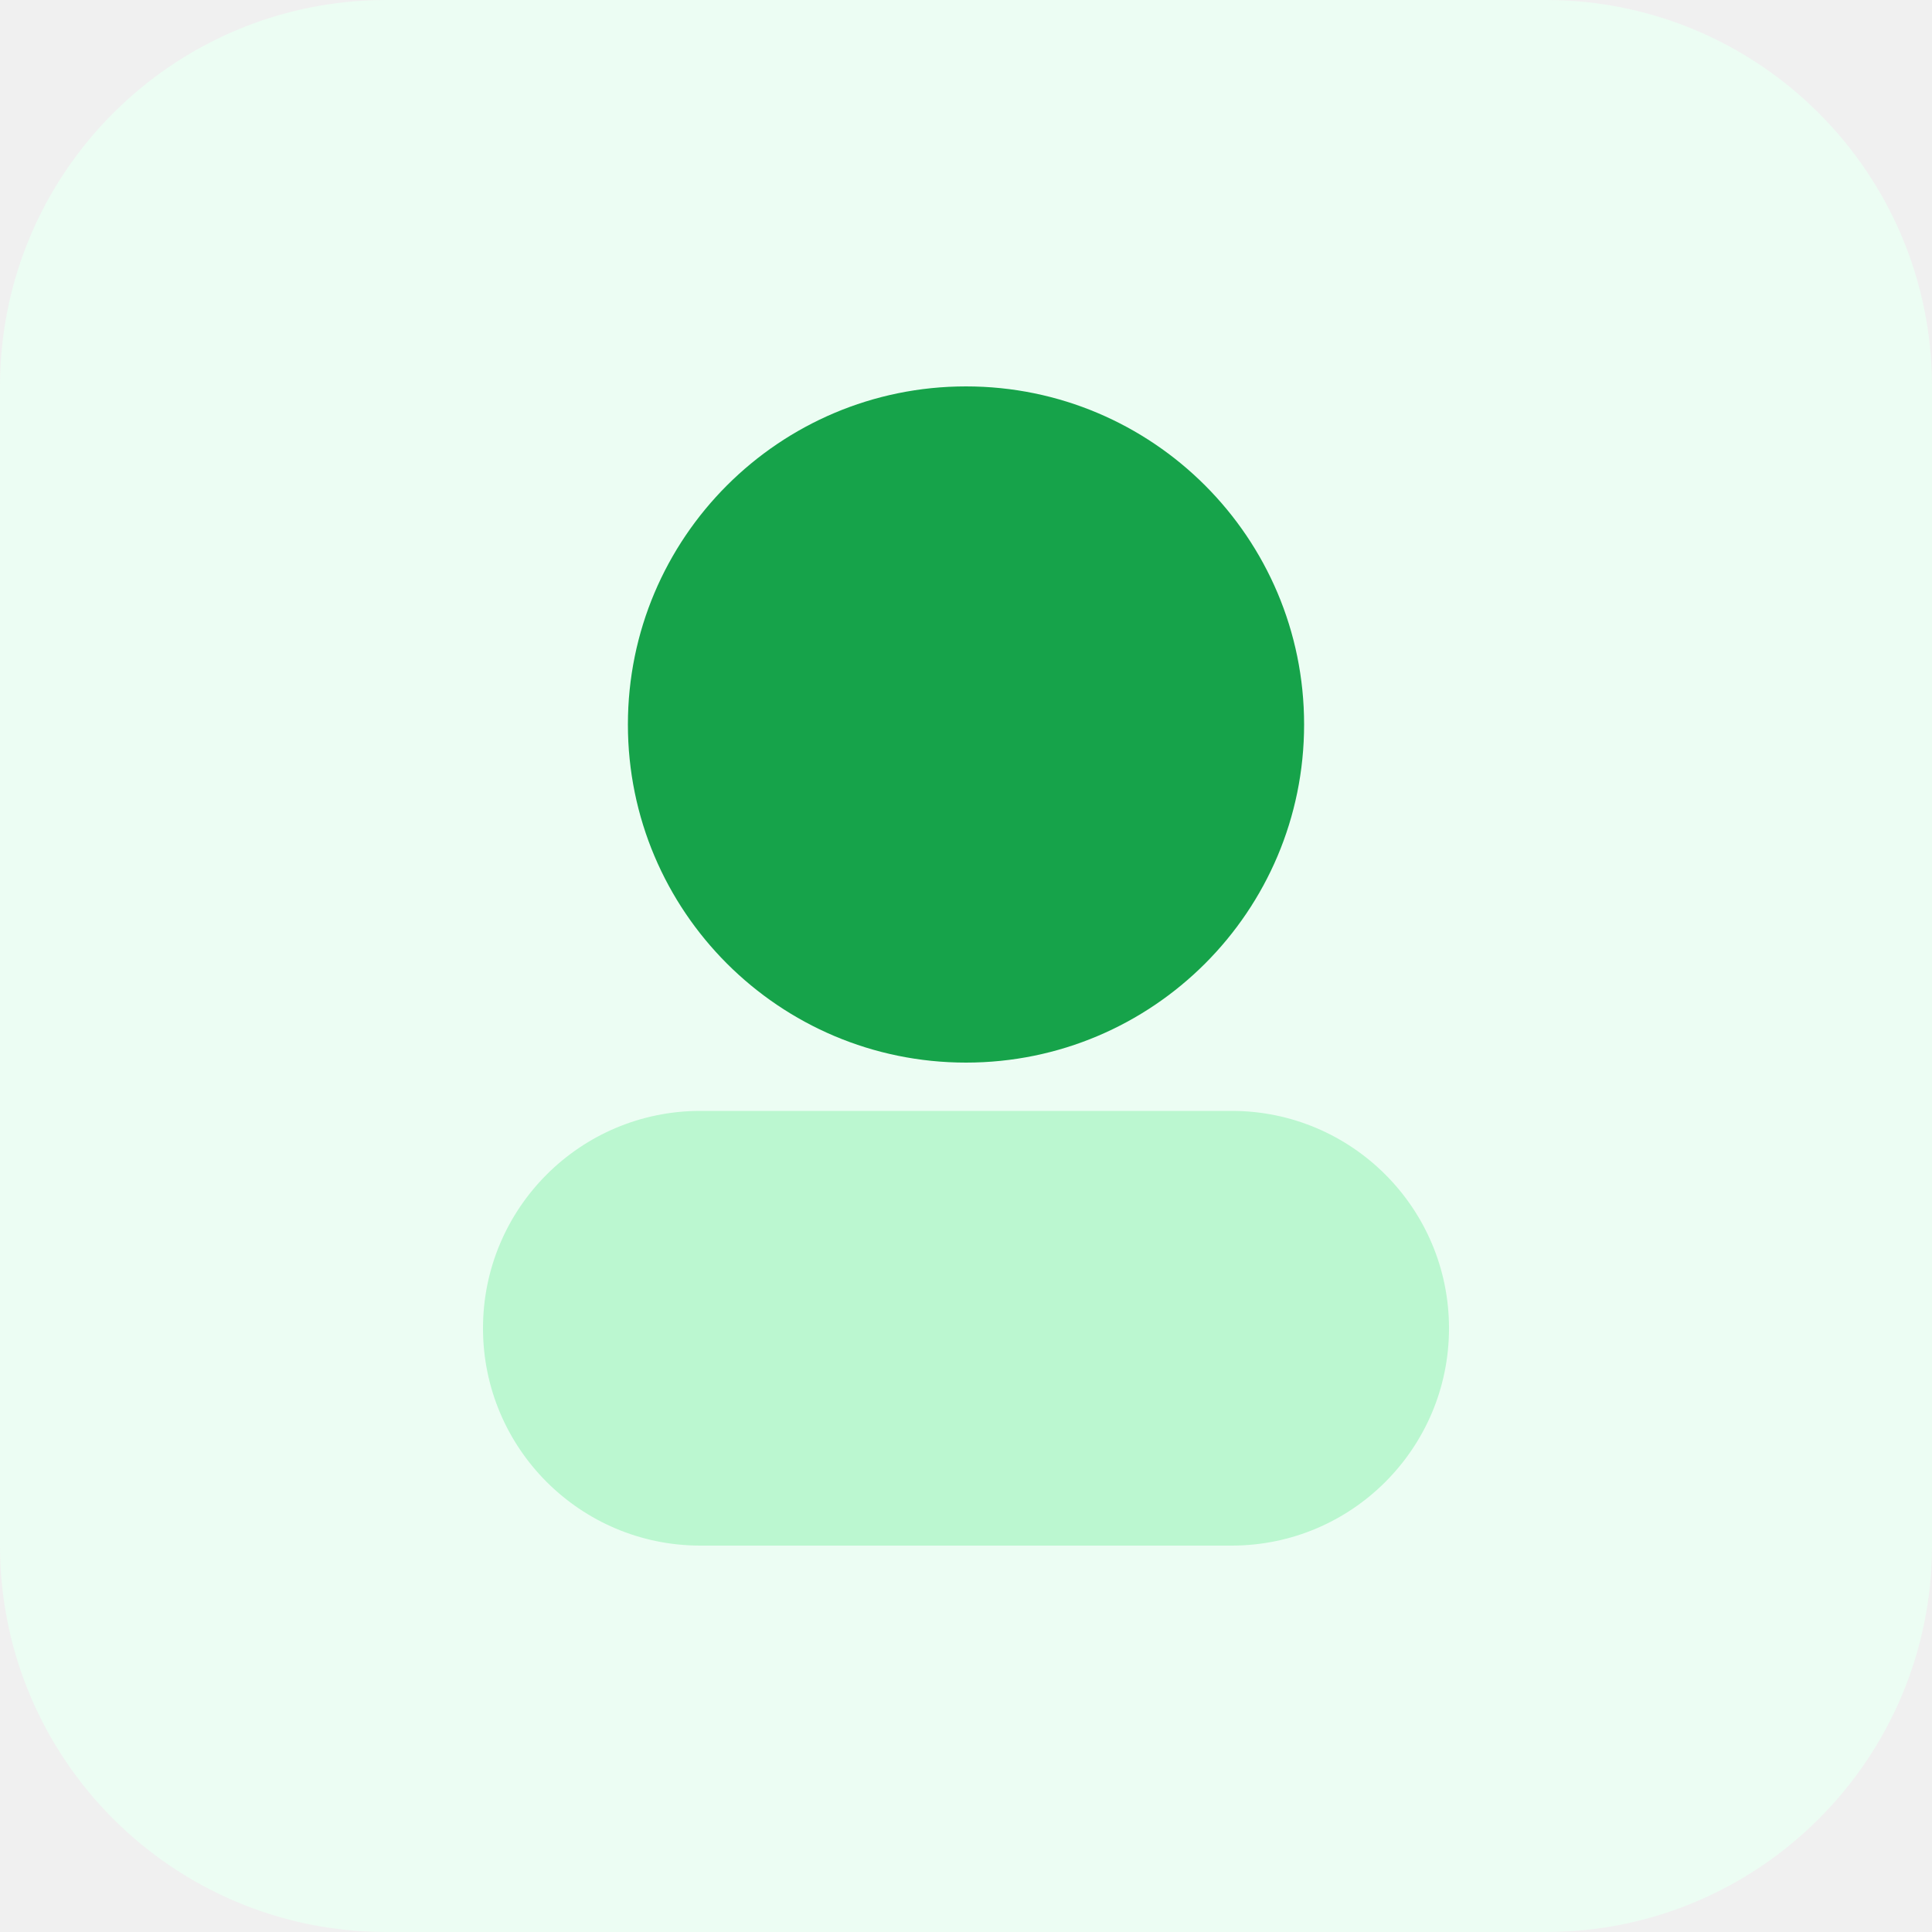
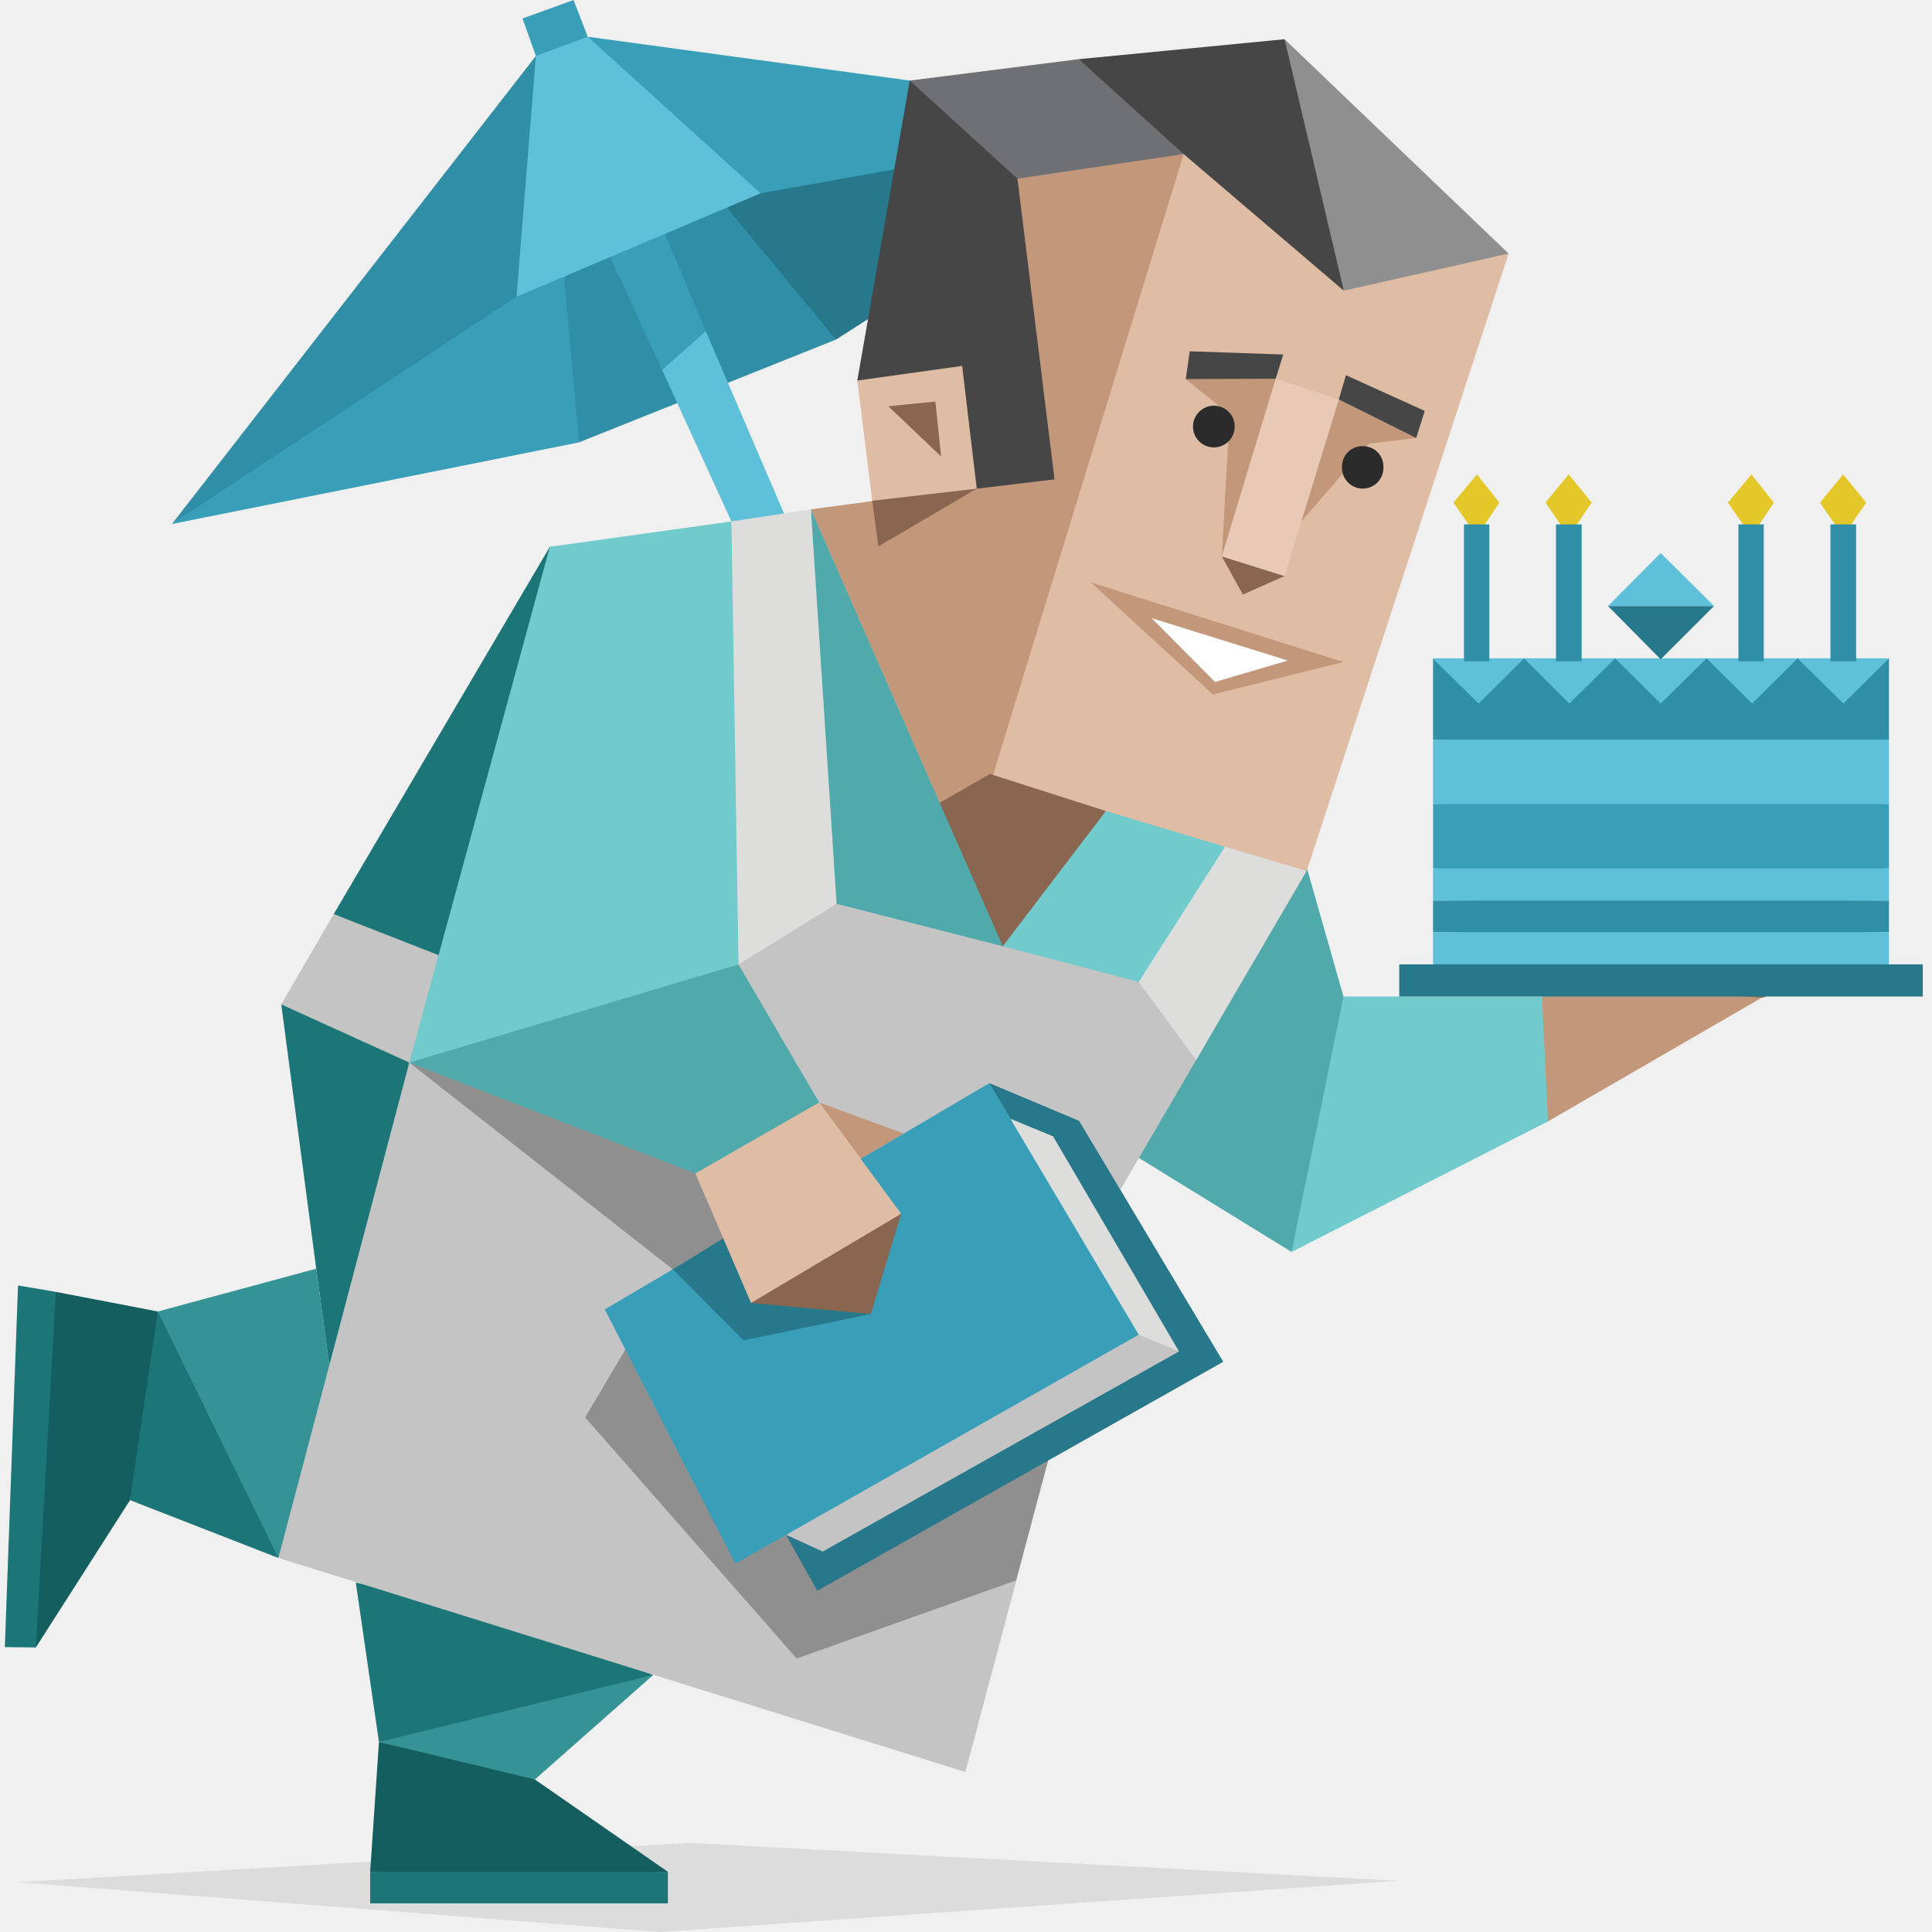
- <svg xmlns="http://www.w3.org/2000/svg" viewBox="0 0 80 80">
-   <rect width="80" height="80" rx="16" fill="#ECFDF3" />
-   <circle cx="40" cy="30" r="14" fill="#16A34A" />
-   <rect x="20" y="46" width="40" height="18" rx="9" fill="#BBF7D0" />
+ <svg xmlns="http://www.w3.org/2000/svg" width="400.0" height="400.0" viewBox="0 0 400.0 400.0">
+   <path d="M 289.42,389.4 L 142.79,381.549 L 3.74,389.69 L 136.59,400 L 289.42,389.4 z" fill="#2b2b2b" opacity="0.1" />
+   <path d="M 244.86,24.37 L 173.08,70.31 L 158.509,56.6 L 150.46,42.99 L 158.74,37 L 244.86,24.37 z" fill="#27788b" />
+   <path d="M 116.78,57.31 L 105.29,59.6 L 35.59,108.49 L 119.87,91.59 L 120.36,71.41 L 116.78,57.31 z" fill="#399fb9" />
+   <path d="M 119.87,91.589 L 173.08,70.309 L 150.46,42.989 L 133.03,47.589 L 116.78,57.309 L 119.87,91.589 z" fill="#308fa6" />
+   <path d="M 146.12,68.569 L 128.39,40.759 L 137.09,76.609 L 151.43,107.959 L 164.303,139.952 L 173.525,133.163 L 162.32,106.299 L 146.12,68.569 z" fill="#5ec0d9" />
+   <path d="M 137.57,48.22 L 126.35,53.2 L 137.09,76.61 L 146.12,68.57 L 137.57,48.22 z" fill="#399fb9" />
+   <path d="M 157.48,40.02 L 106.94,61.42 L 106.21,40.56 L 110.95,11.58 L 116.22,7.37 L 121.68,7.61 L 144.68,24.44 L 157.48,40.02 z" fill="#5ec0d9" />
+   <path d="M 121.68,7.609 L 244.86,24.369 L 157.48,40.019 L 121.68,7.609 z" fill="#399fb9" />
+   <path d="M 110.95,11.58 L 35.59,108.49 L 106.94,61.42 L 110.95,11.58 z" fill="#308fa6" />
+   <path d="M 118.75,0 L 108.18,3.83 L 110.951,11.58 L 121.68,7.61 L 118.75,0 z" fill="#399fb9" />
+   <path d="M 73.66,327.65 L 78.46,360.66 L 106.53,356.379 L 135.25,346.78 L 104.16,334.74 L 84.21,330.103 L 73.66,327.65 z" fill="#1c7678" />
+   <path d="M 78.46,360.66 L 98.92,366.87 L 110.74,368.42 L 135.25,346.78 L 78.46,360.66 z" fill="#369395" />
+   <path d="M 110.74,368.419 L 138.28,387.539 L 105.97,389.299 L 76.64,387.539 L 78.46,360.659 L 110.74,368.419 z" fill="#155e5f" />
+   <path d="M 76.64,387.54 L 138.28,387.54 L 138.28,394.07 L 76.64,394.07 L 76.64,387.54 z" fill="#1c7678" />
+   <path d="M 270.54,179.589 L 243.03,207.429 L 229.74,236.009 L 267.4,259.199 L 279.4,229.839 L 278.15,206.319 L 270.54,179.589 z" fill="#50a9aa" />
+   <path d="M 278.151,206.32 L 289.701,206.32 L 322.121,206.32 L 323.97,215.48 L 320.5,232.17 L 267.401,259.2 L 278.151,206.32 z" fill="#71cacc" />
+   <path d="M 319.26,206.319 L 338.17,204.768 L 365.17,206.319 L 320.5,232.17 L 319.26,206.319 z" fill="#c3977a" />
+   <path d="M 382.938,198.244 L 358.828,197.567 L 337.785,204.443 L 337.825,204.59 L 364.962,206.576 L 382.938,198.244 z" fill="#8b6651" />
+   <path d="M 21.75,286.74 L 11.56,267.469 L 3.73,266.139 L 1,341.019 L 7.42,341.089 L 21.75,286.74 z" fill="#1c7678" />
+   <path d="M 65.47,262.67 L 32.68,271.53 L 40.58,293.68 L 57.64,322.56 L 66.5,299.22 L 68.2,282.75 L 65.47,262.67 z" fill="#369395" />
+   <path d="M 32.68,271.53 L 26.77,291.91 L 26.92,310.59 L 57.64,322.558 L 32.68,271.53 z" fill="#1c7678" />
+   <path d="M 26.92,310.589 L 7.42,341.089 L 11.56,267.469 L 32.68,271.529 L 26.92,310.589 z" fill="#155e5f" />
+   <path d="M 58.23,207.95 L 65.47,262.67 L 68.2,282.75 L 80.53,244.21 L 84.74,219.99 L 73.44,212.23 L 58.23,207.95 z" fill="#1c7678" />
+   <path d="M 270.54,180.33 L 228.15,252.62 L 169,231.28 L 69.09,189.26 L 113.84,113.2 L 154.747,124.627 L 211.68,140.53 L 270.54,180.33 z" fill="#1c7678" />
+   <path d="M 162.681,137.609 L 165.684,162.107 L 173.21,187.12 L 198.98,192.14 L 207.62,195.91 L 222.83,197.83 L 235.76,203.29 L 248.912,188.434 L 256.339,192.835 L 249.808,215.792 L 231.99,246.269 L 199.87,366.87 L 57.64,322.559 L 84.74,219.99 L 58.23,207.95 L 69.09,189.26 L 90.8,197.75 L 152.9,199.68 L 153.359,166.869 L 152.221,137.656 L 162.681,137.609 z" fill="#c4c4c4" />
+   <path d="M 84.741,219.99 L 139.311,262.809 L 121.151,293.46 L 164.94,343.38 L 210.35,327.21 L 226.68,266.139 L 111.921,211.86 L 84.741,219.99 z" fill="#8f8f8f" />
+   <path d="M 151.43,107.96 L 113.84,113.2 L 84.74,219.99 L 120.78,212.53 L 152.9,199.68 L 154.31,155.81 L 151.43,107.96 z" fill="#71cacc" />
+   <path d="M 245.06,31.9 L 278.509,56.41 L 312.34,52.5 L 270.539,180.33 L 229.7,171.39 L 207.62,195.91 L 190.049,165.63 L 167.89,105.45 L 176.019,106.11 L 180.59,103.68 L 177.491,78.79 L 200.609,71.63 L 203.929,99.17 L 215.889,96.29 L 206.289,35.29 L 245.06,31.9 z" fill="#dfbca4" />
+   <path d="M 245.06,31.9 L 205.56,160.54 L 228.959,167.92 L 217.37,180.11 L 207.62,195.91 L 202.9,178.78 L 194.549,166.22 L 167.89,105.45 L 180.59,103.75 L 195.14,102.42 L 202.23,101.17 L 216.629,98.36 L 208.58,34.92 L 245.06,31.9 z" fill="#c3977a" />
+   <path d="M 194.85,94.52 L 193.66,83.14 L 183.92,84.11 L 194.85,94.52 z" fill="#8a6651" />
+   <path d="M 180.59,103.68 L 202.23,101.17 L 181.849,113.13 L 180.59,103.68 z" fill="#8a6651" />
+   <path d="M 265.96,119.259 L 257.32,123.099 L 252.96,115.189 L 265.96,119.259 z" fill="#8a6651" />
+   <path d="M 245.5,78.49 L 254.59,85.81 L 252.96,115.19 L 262.32,94.52 L 264.12,78.42 L 245.5,78.49 z" fill="#c3977a" />
+   <path d="M 277.19,82.7 L 268.36,94.52 L 269.429,107.96 L 283.389,91.86 L 293.21,90.68 L 277.19,82.7 z" fill="#c3977a" />
+   <path d="M 204.96,160.24 L 194.55,166.22 L 198.61,180.92 L 207.62,195.91 L 219.07,183.35 L 228.96,167.92 L 204.96,160.24 z" fill="#8a6651" />
+   <path d="M 278.66,77.68 L 294.98,85.07 L 293.21,90.68 L 277.19,82.7 L 278.66,77.68 z" fill="#464646" />
+   <path d="M 265.67,73.4 L 246.32,72.73 L 245.5,78.49 L 264.12,78.42 L 265.67,73.4 z" fill="#464646" />
+   <path d="M 225.86,120.589 L 278.15,137.059 L 251.12,143.779 L 225.86,120.589 z" fill="#c3977a" />
+   <path d="M 238.42,127.97 L 266.63,136.76 L 251.56,141.19 L 238.42,127.97 z" fill="#ffffff" />
+   <path d="M 265.96,8.12 L 223.35,12.25 L 233.17,26.73 L 245.06,31.9 L 278.22,60.18 L 275.78,34.78 L 265.96,8.12 z" fill="#464646" />
+   <path d="M 223.35,12.25 L 188.35,16.68 L 200.681,31.45 L 210.651,36.99 L 245.06,31.9 L 223.35,12.25 z" fill="#6e7073" />
+   <path d="M 188.35,16.68 L 177.49,78.79 L 199.2,75.76 L 202.23,101.17 L 218.33,99.25 L 210.65,36.99 L 188.35,16.68 z" fill="#464646" />
+   <path d="M 278.22,60.18 L 265.96,8.12 L 312.34,52.5 L 278.22,60.18 z" fill="#8f8f8f" />
+   <path d="M 264.12,78.42 L 277.19,82.7 L 265.96,119.26 L 252.96,115.19 L 264.12,78.42 z" fill="#e8c9b6" />
+   <path d="M 167.89,105.45 L 169.22,156.84 L 173.21,187.12 L 207.62,195.91 L 194.55,166.22 L 167.89,105.45 z" fill="#50a9aa" />
+   <path d="M 228.96,167.92 L 207.62,195.91 L 222.54,199.82 L 235.76,203.29 L 246.25,190.22 L 253.63,175.31 L 228.96,167.92 z" fill="#71cacc" />
+   <path d="M 152.9,199.68 L 173.21,187.12 L 167.89,105.45 L 151.43,107.96 L 152.9,199.68 z" fill="#dddddc" />
+   <path d="M 235.76,203.29 L 247.651,219.47 L 270.54,180.33 L 253.63,175.31 L 235.76,203.29 z" fill="#dddddc" />
+   <path d="M 391.09,136.31 L 296.7,136.31 L 296.7,153.14 L 359.85,155.36 L 391.09,153.14 L 391.09,136.31 z" fill="#308fa6" />
+   <path d="M 391.09,166.47 L 349.62,168.35 L 296.7,166.47 L 296.7,153.14 L 391.09,153.14 L 391.09,166.47 z" fill="#5ec0d9" />
+   <path d="M 391.09,166.47 L 296.7,166.47 L 296.7,179.8 L 345.58,181.01 L 391.09,179.8 L 391.09,166.47 z" fill="#399fb9" />
+   <path d="M 391.09,186.46 L 344.37,187 L 296.7,186.46 L 296.7,179.8 L 391.09,179.8 L 391.09,186.46 z" fill="#5ec0d9" />
+   <path d="M 391.09,186.46 L 296.7,186.46 L 296.7,192.99 L 348.41,194 L 391.09,192.99 L 391.09,186.46 z" fill="#308fa6" />
+   <path d="M 391.09,199.66 L 346.18,201.01 L 296.7,199.66 L 296.7,192.99 L 391.09,192.99 L 391.09,199.66 z" fill="#5ec0d9" />
+   <path d="M 398.09,199.66 L 289.7,199.66 L 289.7,206.32 L 398.09,206.32 L 398.09,199.66 z" fill="#27788b" />
+   <path d="M 315.55,136.31 L 296.64,136.31 L 306.13,145.67 L 315.55,136.31 L 334.401,136.31 L 343.83,145.67 L 353.321,136.31 L 372.17,136.31 L 381.66,145.67 L 391.09,136.31 L 372.17,136.31 L 362.75,145.67 L 353.321,136.31 L 334.401,136.31 L 324.91,145.67 L 315.55,136.31 z" fill="#5ec0d9" />
+   <path d="M 386.371,104.06 L 381.6,98.224 L 376.795,104.06 L 381.6,111.06 L 386.371,104.06 z" fill="#e4c728" />
+   <path d="M 367.252,104.06 L 362.611,98.224 L 357.745,104.06 L 362.611,111.06 L 367.252,104.06 z" fill="#e4c728" />
+   <path d="M 329.551,104.06 L 324.781,98.224 L 319.975,104.06 L 324.781,111.06 L 329.551,104.06 z" fill="#e4c728" />
+   <path d="M 310.432,104.06 L 305.79,98.224 L 300.924,104.06 L 305.79,111.06 L 310.432,104.06 z" fill="#e4c728" />
+   <path d="M 384.29,108.57 L 378.97,108.57 L 378.97,136.91 L 384.29,136.91 L 384.29,108.57 z" fill="#308fa6" />
+   <path d="M 327.47,108.57 L 322.151,108.57 L 322.151,136.91 L 327.47,136.91 L 327.47,108.57 z" fill="#308fa6" />
+   <path d="M 365.17,108.57 L 359.92,108.57 L 359.92,136.91 L 365.17,136.91 L 365.17,108.57 z" fill="#308fa6" />
+   <path d="M 308.35,108.57 L 303.1,108.57 L 303.1,136.91 L 308.35,136.91 L 308.35,108.57 z" fill="#308fa6" />
+   <path d="M 354.87,125.47 L 332.92,125.47 L 343.83,136.51 L 354.87,125.47 z" fill="#27788b" />
+   <path d="M 354.87,125.47 L 343.83,114.5 L 332.92,125.47 L 354.87,125.47 z" fill="#5ec0d9" />
+   <path d="M 169.59,228.25 L 187.09,234.68 L 178.23,239.92 L 169.59,228.25 z" fill="#c3977a" />
+   <path d="M 204.81,224.269 L 223.429,232.089 L 253.26,281.94 L 169.22,329.349 L 162.72,317.759 L 235.76,276.33 L 204.81,224.269 z" fill="#27788b" />
+   <path d="M 218.03,235.269 L 223.429,232.089 L 204.809,224.269 L 209.25,231.65 L 213.38,234.749 L 218.03,235.269 z" fill="#27788b" />
+   <path d="M 209.25,231.65 L 218.03,235.269 L 244.1,279.799 L 237.53,279.13 L 235.76,276.33 L 220.25,254.911 L 209.25,231.65 z" fill="#dddddc" />
+   <path d="M 235.76,276.33 L 244.1,279.8 L 170.33,321.23 L 162.72,317.76 L 203.34,291.47 L 235.76,276.33 z" fill="#c4c4c4" />
+   <path d="M 204.81,224.269 L 125.21,271.09 L 152.241,323.741 L 235.76,276.331 L 204.81,224.269 z" fill="#399fb9" />
+   <path d="M 180.3,272.049 L 153.94,277.509 L 139.31,262.809 L 149.73,256.389 L 180.3,272.049 z" fill="#27788b" />
+   <path d="M 169.59,228.25 L 153.27,234.75 L 143.97,242.95 L 155.49,269.76 L 171.88,262.52 L 186.58,251.29 L 169.59,228.25 z" fill="#dfbca4" />
+   <path d="M 186.58,251.29 L 180.3,272.05 L 155.49,269.76 L 186.58,251.29 z" fill="#8a6651" />
+   <path d="M 84.74,219.99 L 143.97,242.95 L 169.59,228.25 L 152.9,199.68 L 84.74,219.99 z" fill="#50a9aa" />
+   <path d="M 282.13,92.38 C 279.817,92.33 277.901,94.165 277.85,96.478 C 277.849,96.539 277.849,96.599 277.85,96.66 C 277.735,99.026 279.562,101.038 281.928,101.152 C 284.295,101.266 286.306,99.441 286.42,97.074 C 286.427,96.936 286.427,96.798 286.42,96.66 C 286.471,94.347 284.636,92.43 282.322,92.38 C 282.258,92.379 282.194,92.379 282.13,92.38 z" fill="#2b2b2b" />
+   <path d="M 251.34,84 C 248.954,83.989 247.01,85.914 246.999,88.3 L 246.999,88.31 C 246.998,90.696 248.932,92.631 251.318,92.632 C 253.703,92.633 255.638,90.7 255.639,88.314 L 255.639,88.31 C 255.645,85.935 253.724,84.005 251.349,84 L 251.34,84 z" fill="#2b2b2b" />
</svg>
